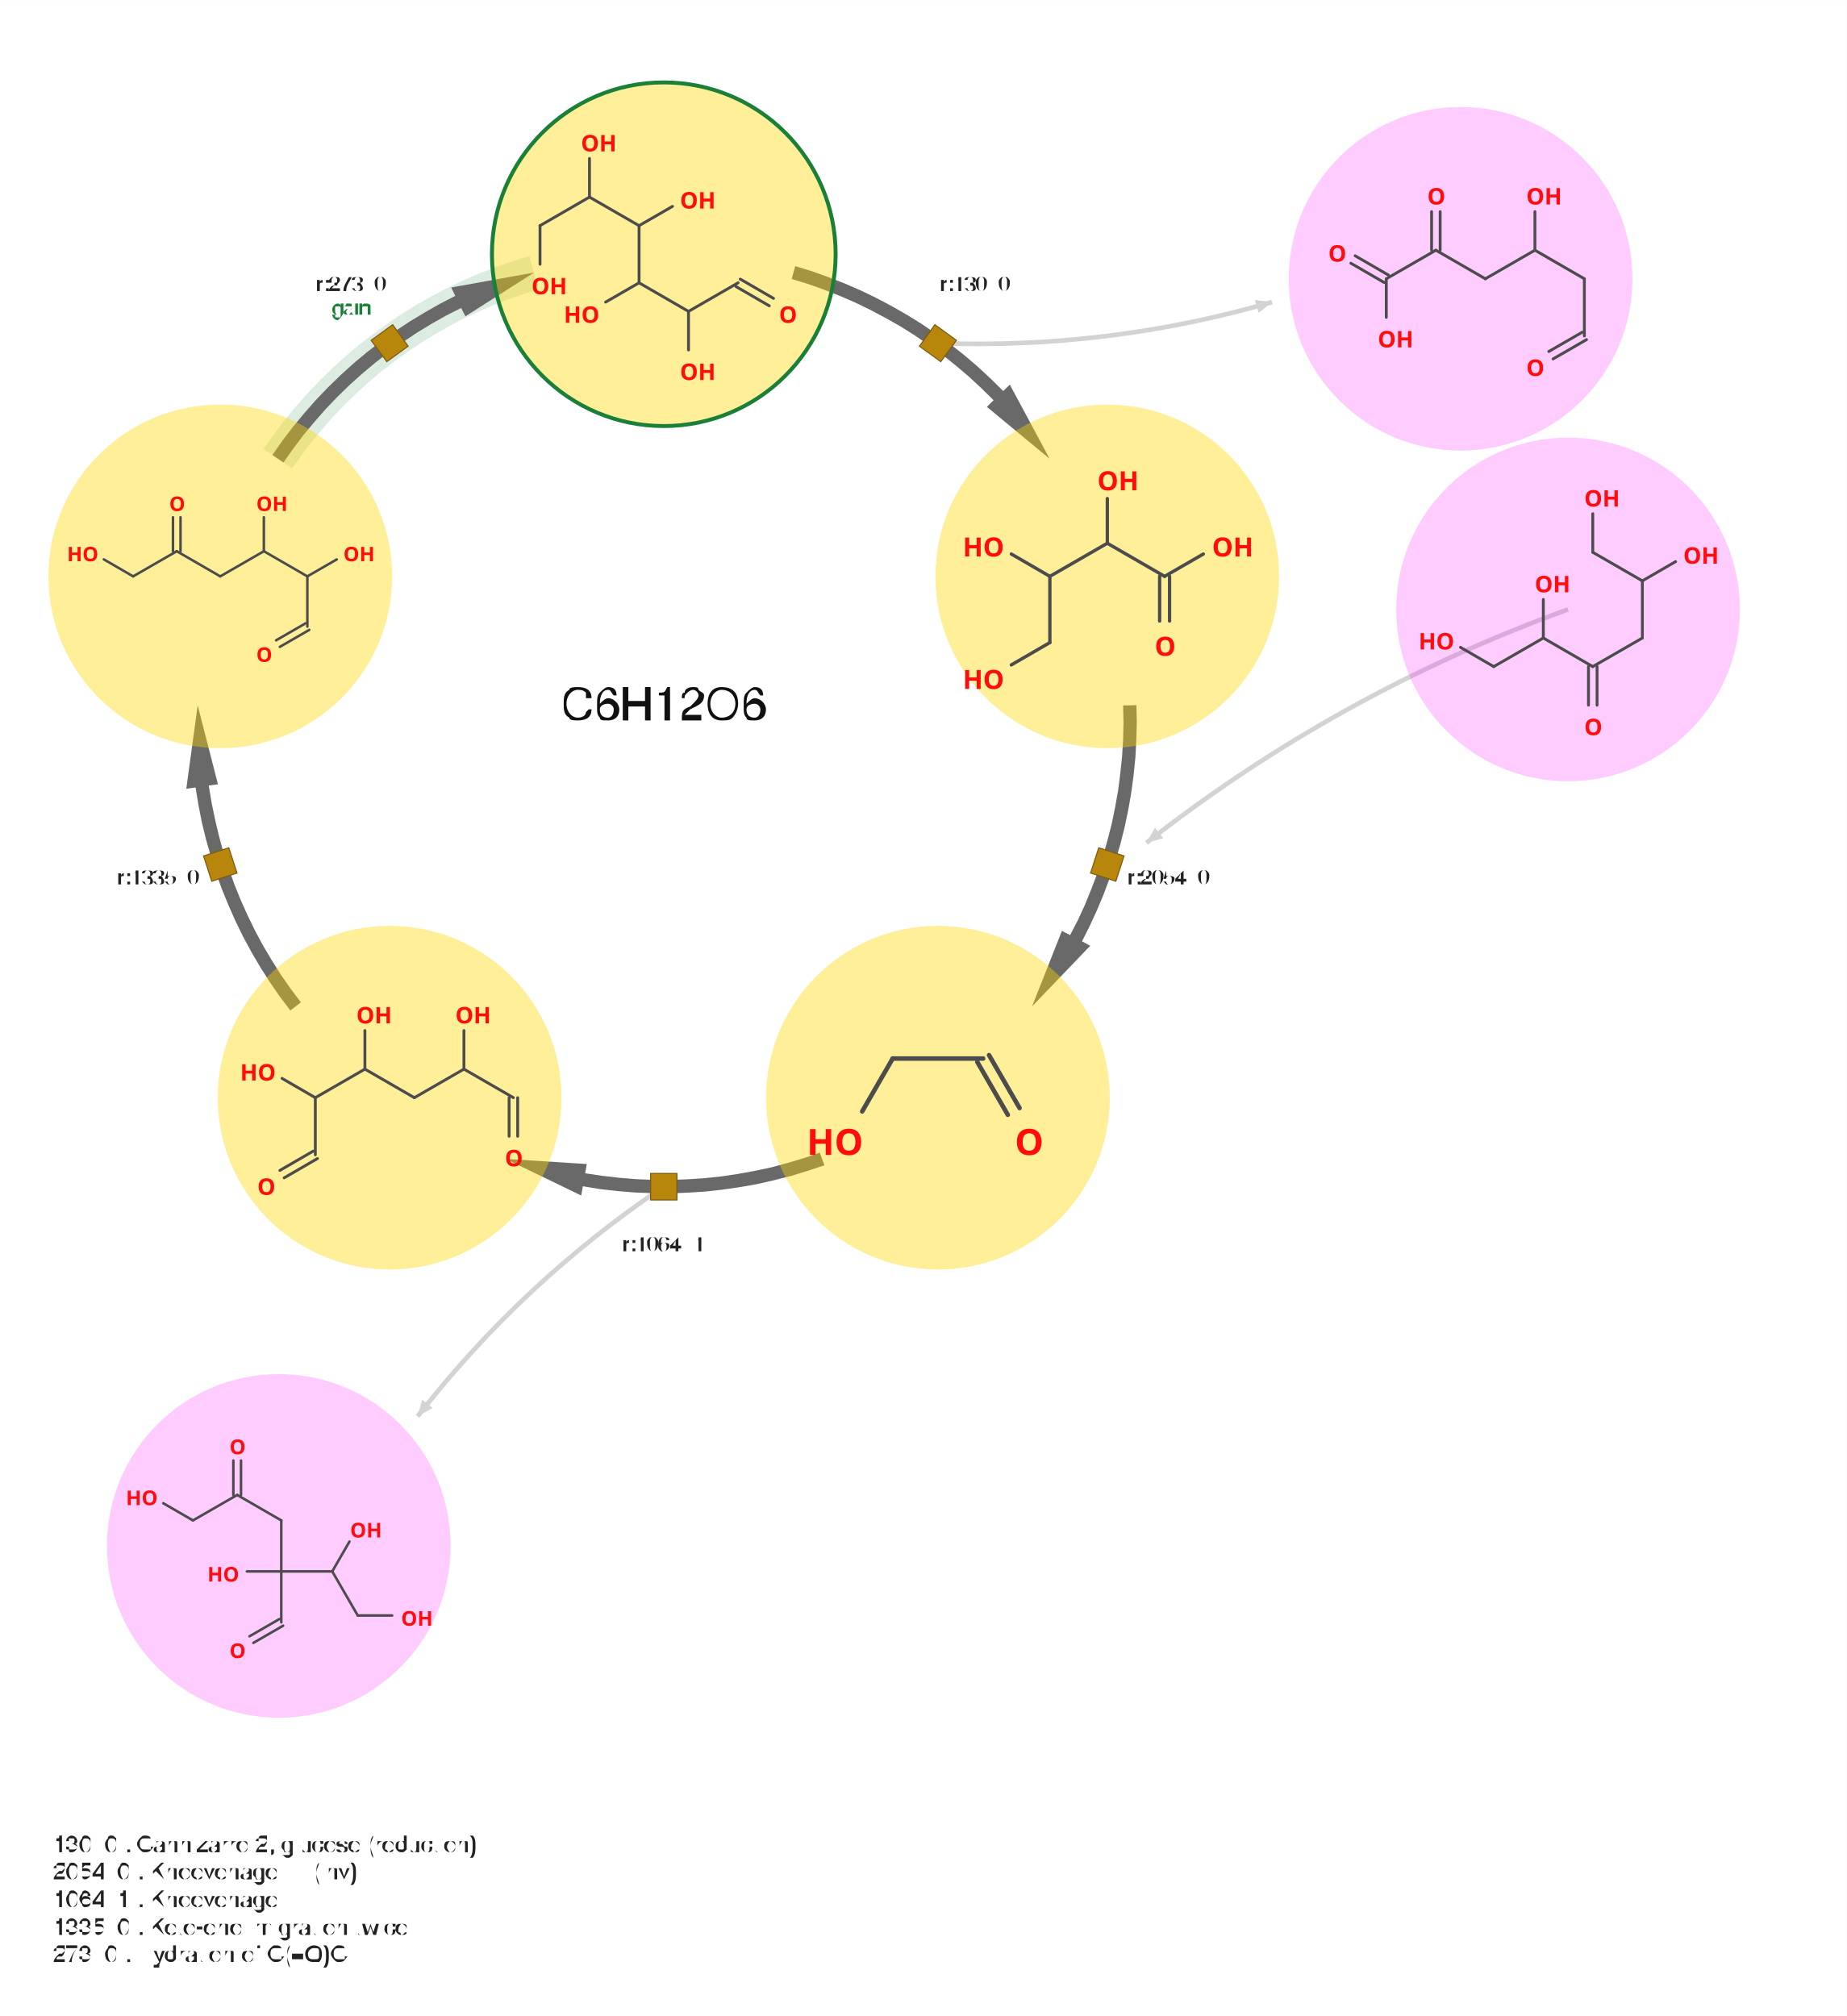
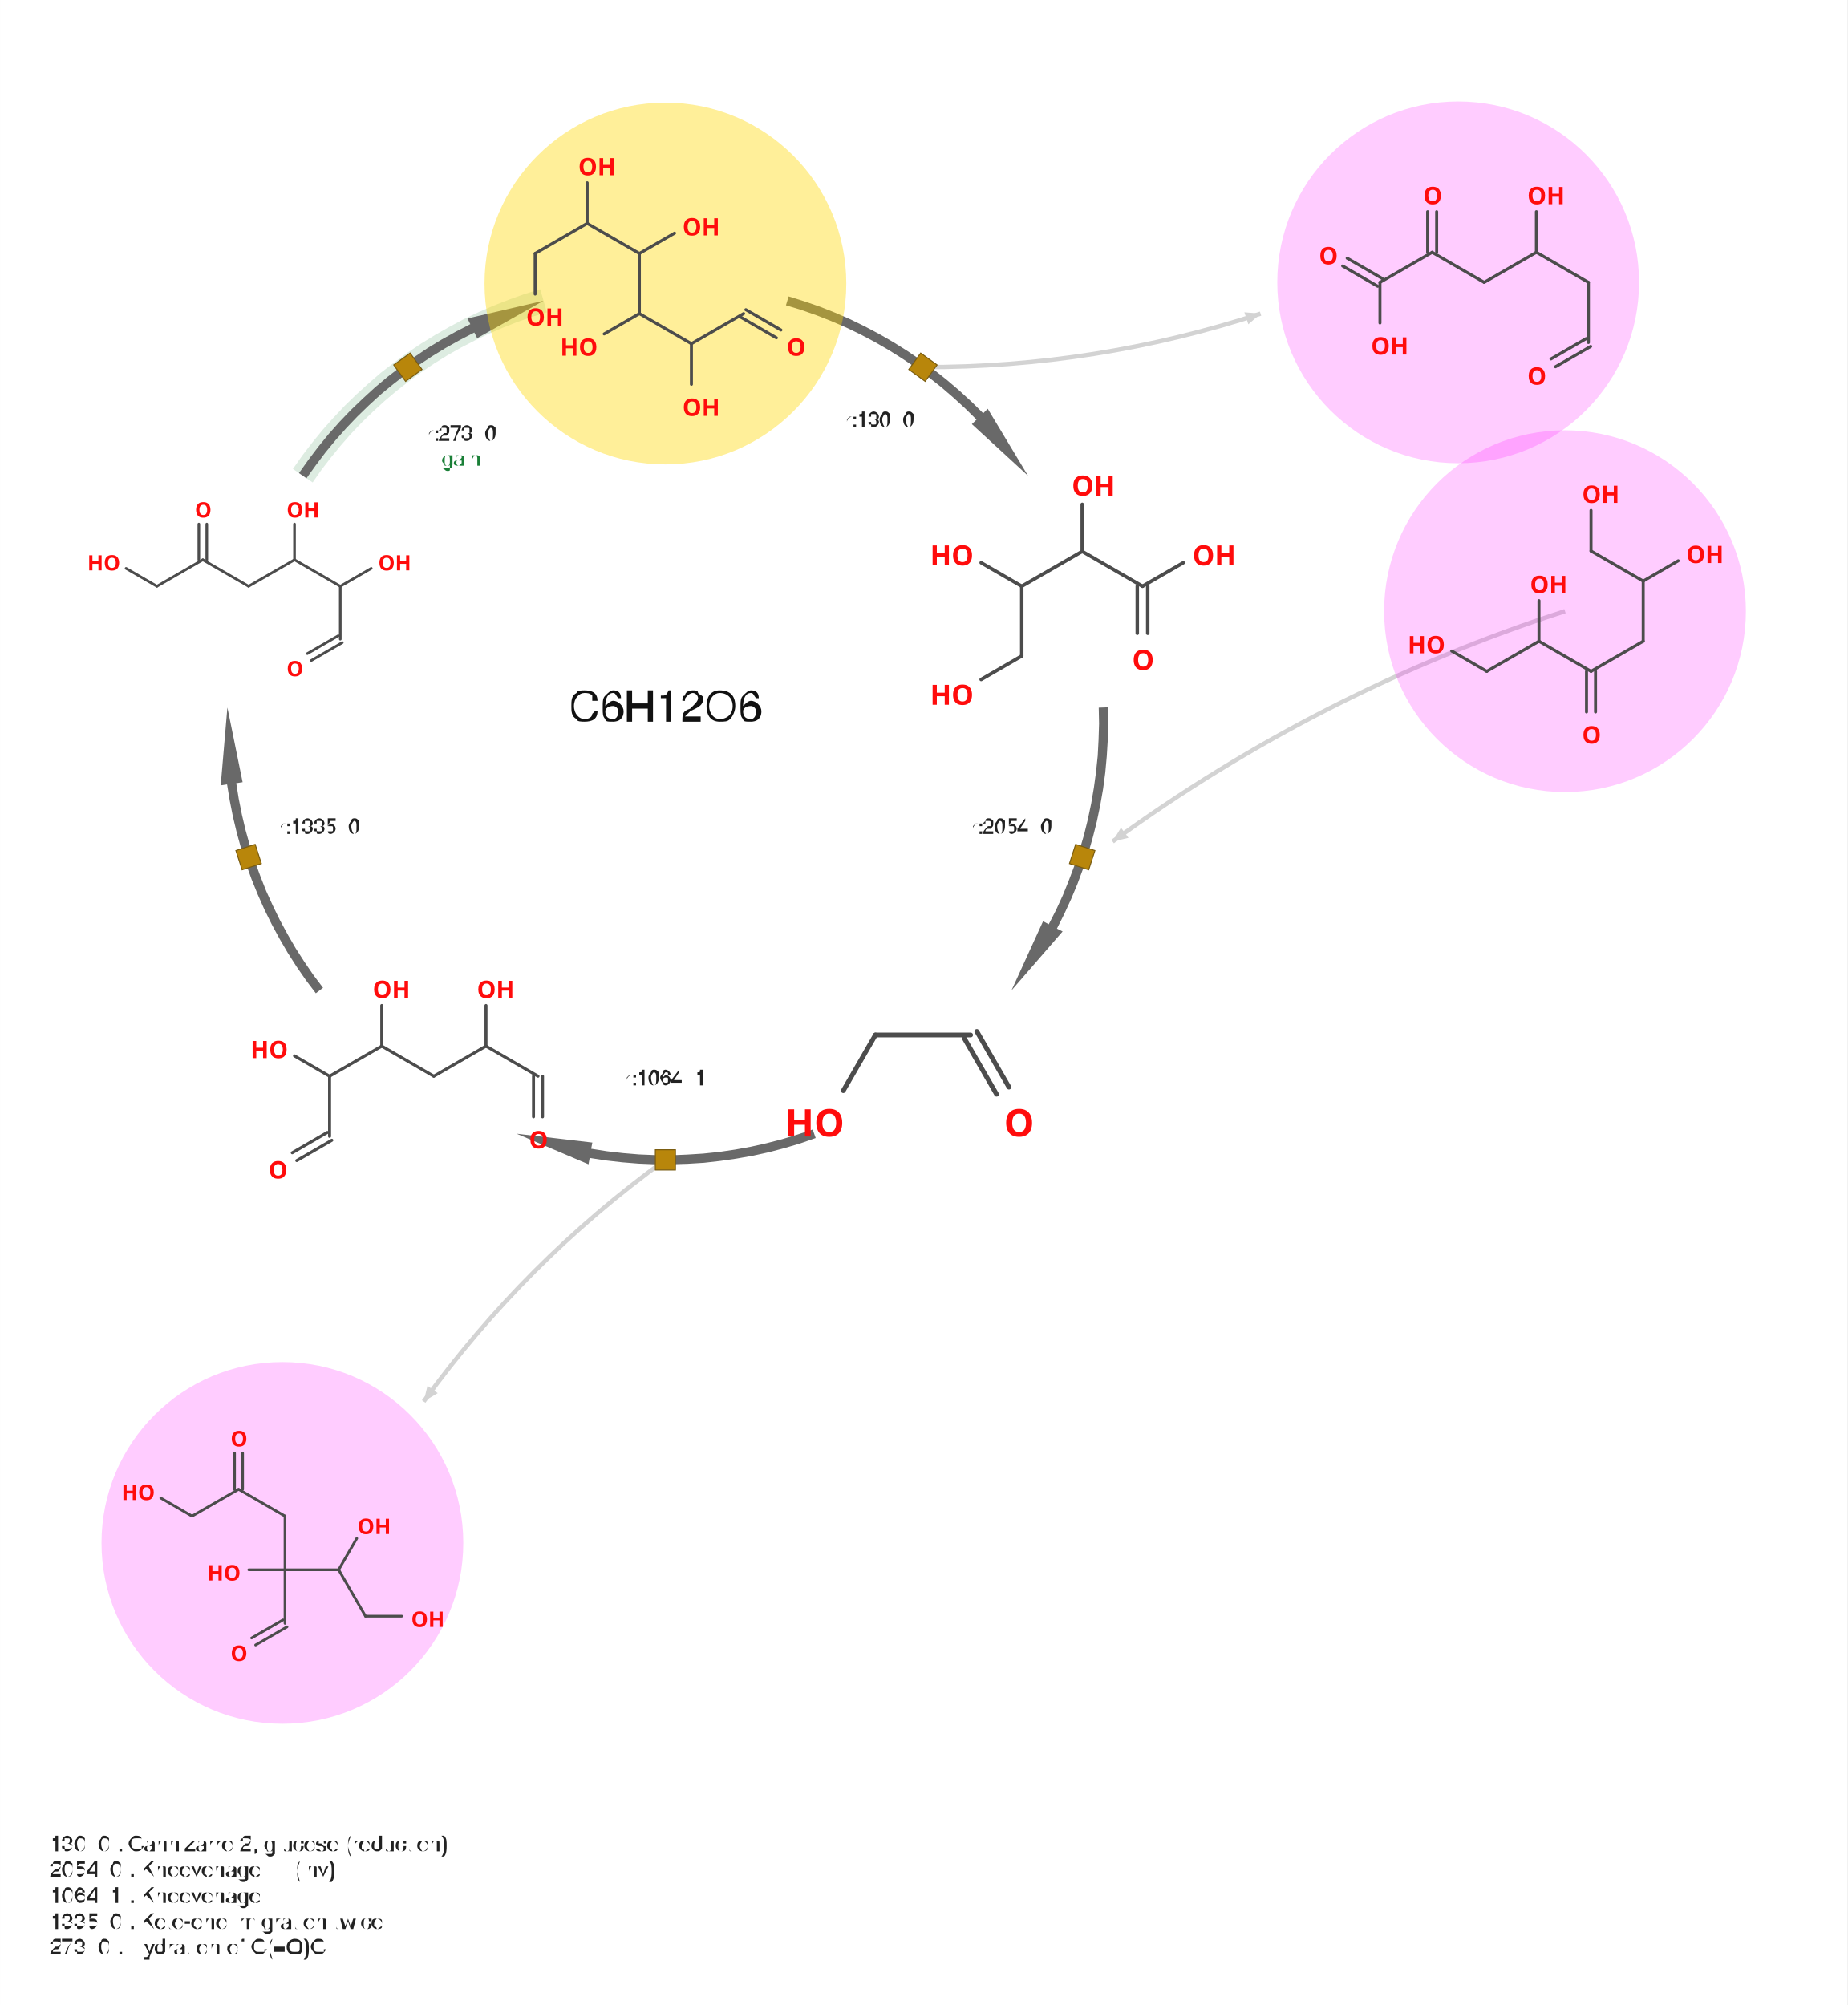
- <svg xmlns="http://www.w3.org/2000/svg" width="1100" height="1201" viewBox="0 0 1100.00 1200.86">
+ <svg xmlns="http://www.w3.org/2000/svg" width="1100" height="1194" viewBox="0 0 1100.00 1194.04">
  <rect width="100%" height="100%" fill="white" />
-   <g transform="scale(105.9618) translate(3.7312,4.0497)">
-     <path d="M0.739,-2.554 L0.834,-2.525 L0.926,-2.492 L1.018,-2.456 L1.108,-2.417 L1.197,-2.374 L1.284,-2.328 L1.369,-2.279 L1.453,-2.227 L1.534,-2.171 L1.614,-2.113 L1.691,-2.052 L1.766,-1.988 L1.838,-1.921 L1.908,-1.852 L1.945,-1.888 L2.169,-1.471 L1.816,-1.763 L1.854,-1.8 L1.786,-1.867 L1.716,-1.932 L1.643,-1.994 L1.568,-2.054 L1.491,-2.11 L1.412,-2.164 L1.331,-2.215 L1.248,-2.262 L1.163,-2.307 L1.077,-2.349 L0.989,-2.387 L0.9,-2.422 L0.81,-2.454 L0.719,-2.482 Z" fill="#696969" opacity="1.0" stroke="none" stroke-width="0" />
-     <path d="M2.657,-0.086 L2.659,0.013 L2.656,0.111 L2.651,0.209 L2.641,0.307 L2.628,0.405 L2.611,0.502 L2.591,0.598 L2.567,0.694 L2.539,0.788 L2.508,0.882 L2.474,0.974 L2.436,1.065 L2.395,1.154 L2.351,1.242 L2.397,1.267 L2.07,1.608 L2.238,1.183 L2.284,1.207 L2.328,1.122 L2.368,1.035 L2.404,0.946 L2.438,0.857 L2.468,0.766 L2.494,0.674 L2.518,0.581 L2.537,0.488 L2.554,0.393 L2.566,0.298 L2.576,0.203 L2.582,0.108 L2.584,0.012 L2.582,-0.084 Z" fill="#696969" opacity="1.0" stroke="none" stroke-width="0" />
-     <path d="M0.903,2.501 L0.81,2.532 L0.715,2.561 L0.62,2.585 L0.524,2.607 L0.427,2.624 L0.33,2.638 L0.232,2.649 L0.134,2.655 L0.035,2.659 L-0.063,2.658 L-0.162,2.654 L-0.26,2.646 L-0.358,2.635 L-0.455,2.619 L-0.464,2.671 L-0.89,2.465 L-0.433,2.494 L-0.442,2.546 L-0.347,2.56 L-0.253,2.571 L-0.157,2.579 L-0.062,2.583 L0.034,2.583 L0.13,2.58 L0.225,2.574 L0.32,2.564 L0.415,2.55 L0.509,2.533 L0.603,2.513 L0.695,2.488 L0.787,2.461 L0.877,2.43 Z" fill="#696969" opacity="1.0" stroke="none" stroke-width="0" />
-     <path d="M-2.099,1.631 L-2.158,1.553 L-2.214,1.472 L-2.267,1.389 L-2.317,1.304 L-2.364,1.217 L-2.407,1.129 L-2.447,1.039 L-2.484,0.948 L-2.518,0.855 L-2.547,0.761 L-2.574,0.666 L-2.597,0.571 L-2.616,0.474 L-2.632,0.377 L-2.684,0.384 L-2.62,-0.085 L-2.506,0.359 L-2.558,0.366 L-2.542,0.461 L-2.523,0.554 L-2.501,0.647 L-2.476,0.74 L-2.446,0.831 L-2.414,0.921 L-2.378,1.01 L-2.339,1.097 L-2.297,1.183 L-2.252,1.267 L-2.203,1.349 L-2.152,1.43 L-2.097,1.509 L-2.04,1.585 Z" fill="#696969" opacity="1.0" stroke="none" stroke-width="0" />
-     <path d="M-2.25,-1.526 L-2.193,-1.607 L-2.133,-1.686 L-2.07,-1.763 L-2.004,-1.837 L-1.936,-1.909 L-1.865,-1.978 L-1.792,-2.045 L-1.716,-2.109 L-1.638,-2.17 L-1.558,-2.228 L-1.475,-2.284 L-1.391,-2.336 L-1.305,-2.385 L-1.217,-2.431 L-1.128,-2.474 L-1.037,-2.513 L-0.944,-2.549 L-0.851,-2.582 L-0.756,-2.611 L-0.702,-2.424 L-0.79,-2.397 L-0.877,-2.366 L-0.962,-2.333 L-1.047,-2.296 L-1.13,-2.257 L-1.211,-2.214 L-1.291,-2.168 L-1.369,-2.12 L-1.446,-2.068 L-1.52,-2.014 L-1.593,-1.958 L-1.663,-1.898 L-1.731,-1.836 L-1.797,-1.772 L-1.861,-1.705 L-1.921,-1.636 L-1.98,-1.565 L-2.036,-1.492 L-2.089,-1.417 Z" fill="#1a7f37" opacity="0.15" />
-     <path d="M-2.2,-1.492 L-2.144,-1.573 L-2.084,-1.651 L-2.021,-1.727 L-1.956,-1.801 L-1.888,-1.872 L-1.817,-1.941 L-1.744,-2.007 L-1.669,-2.07 L-1.591,-2.13 L-1.511,-2.188 L-1.429,-2.242 L-1.345,-2.293 L-1.259,-2.342 L-1.172,-2.387 L-1.195,-2.434 L-0.729,-2.518 L-1.115,-2.272 L-1.139,-2.319 L-1.224,-2.276 L-1.307,-2.229 L-1.389,-2.179 L-1.468,-2.126 L-1.546,-2.07 L-1.622,-2.011 L-1.695,-1.95 L-1.766,-1.886 L-1.835,-1.819 L-1.901,-1.75 L-1.964,-1.678 L-2.025,-1.605 L-2.083,-1.528 L-2.138,-1.45 Z" fill="#696969" opacity="1.0" stroke="none" stroke-width="0" />
-     <path d="M1.541,-2.121 Q2.499,-2.086 3.419,-2.352" fill="none" stroke="#d3d3d3" stroke-width="0.026" />
-     <path d="M3.419,-2.352 L3.344,-2.291 L3.322,-2.364 Z" fill="#d3d3d3" />
-     <circle cx="4.479" cy="-2.483" r="0.966" fill="#ff00ff" fill-opacity="0.2" stroke="none" />
-     <svg x="3.462" y="-3.5" width="2.034" height="2.034" viewBox="0 0 100 100" preserveAspectRatio="xMidYMid meet">
+   <g transform="scale(99.5502) translate(3.98,4.3172)">
+     <path d="M0.737,-2.544 L0.83,-2.515 L0.923,-2.483 L1.014,-2.447 L1.104,-2.408 L1.192,-2.365 L1.279,-2.319 L1.364,-2.27 L1.447,-2.218 L1.528,-2.163 L1.607,-2.105 L1.684,-2.044 L1.759,-1.98 L1.831,-1.914 L1.901,-1.845 L1.928,-1.872 L2.169,-1.471 L1.833,-1.78 L1.861,-1.807 L1.793,-1.874 L1.722,-1.939 L1.649,-2.002 L1.574,-2.061 L1.497,-2.118 L1.417,-2.172 L1.336,-2.223 L1.253,-2.271 L1.168,-2.316 L1.081,-2.358 L0.993,-2.396 L0.904,-2.431 L0.813,-2.463 L0.721,-2.491 Z" fill="#696969" opacity="1.0" stroke="none" stroke-width="0" />
+     <path d="M2.647,-0.086 L2.649,0.013 L2.646,0.111 L2.64,0.208 L2.631,0.306 L2.618,0.403 L2.601,0.5 L2.581,0.596 L2.557,0.691 L2.53,0.785 L2.499,0.878 L2.465,0.97 L2.427,1.061 L2.386,1.15 L2.342,1.238 L2.376,1.255 L2.07,1.608 L2.259,1.194 L2.293,1.212 L2.337,1.126 L2.377,1.039 L2.413,0.95 L2.447,0.86 L2.477,0.769 L2.504,0.677 L2.527,0.584 L2.547,0.489 L2.563,0.395 L2.576,0.3 L2.586,0.204 L2.591,0.108 L2.594,0.012 L2.592,-0.084 Z" fill="#696969" opacity="1.0" stroke="none" stroke-width="0" />
+     <path d="M0.899,2.491 L0.807,2.523 L0.713,2.551 L0.618,2.576 L0.522,2.597 L0.425,2.614 L0.328,2.628 L0.231,2.639 L0.133,2.645 L0.035,2.648 L-0.063,2.648 L-0.161,2.644 L-0.259,2.636 L-0.356,2.625 L-0.453,2.61 L-0.46,2.648 L-0.89,2.465 L-0.437,2.518 L-0.444,2.555 L-0.349,2.57 L-0.254,2.581 L-0.158,2.589 L-0.062,2.593 L0.034,2.594 L0.13,2.59 L0.226,2.584 L0.322,2.574 L0.417,2.56 L0.511,2.543 L0.605,2.522 L0.698,2.498 L0.79,2.47 L0.881,2.44 Z" fill="#696969" opacity="1.0" stroke="none" stroke-width="0" />
+     <path d="M-2.091,1.625 L-2.15,1.547 L-2.206,1.466 L-2.259,1.383 L-2.308,1.299 L-2.355,1.212 L-2.398,1.125 L-2.438,1.035 L-2.475,0.944 L-2.508,0.852 L-2.538,0.758 L-2.564,0.664 L-2.587,0.568 L-2.606,0.472 L-2.622,0.375 L-2.66,0.381 L-2.62,-0.085 L-2.529,0.362 L-2.567,0.368 L-2.552,0.462 L-2.533,0.557 L-2.511,0.65 L-2.485,0.743 L-2.456,0.834 L-2.423,0.924 L-2.388,1.013 L-2.348,1.101 L-2.306,1.187 L-2.26,1.272 L-2.212,1.355 L-2.16,1.436 L-2.106,1.515 L-2.048,1.592 Z" fill="#696969" opacity="1.0" stroke="none" stroke-width="0" />
+     <path d="M-2.228,-1.512 L-2.172,-1.592 L-2.112,-1.67 L-2.05,-1.746 L-1.985,-1.819 L-1.917,-1.891 L-1.847,-1.959 L-1.774,-2.025 L-1.7,-2.089 L-1.622,-2.149 L-1.543,-2.207 L-1.461,-2.262 L-1.378,-2.313 L-1.292,-2.362 L-1.206,-2.408 L-1.117,-2.45 L-1.027,-2.489 L-0.935,-2.525 L-0.843,-2.558 L-0.749,-2.587 L-0.709,-2.449 L-0.798,-2.422 L-0.886,-2.391 L-0.972,-2.357 L-1.058,-2.32 L-1.141,-2.28 L-1.224,-2.237 L-1.305,-2.191 L-1.384,-2.142 L-1.461,-2.09 L-1.536,-2.035 L-1.609,-1.978 L-1.68,-1.918 L-1.749,-1.855 L-1.816,-1.79 L-1.88,-1.723 L-1.941,-1.653 L-2,-1.581 L-2.057,-1.507 L-2.11,-1.431 Z" fill="#1a7f37" opacity="0.15" />
+     <path d="M-2.192,-1.487 L-2.135,-1.567 L-2.076,-1.645 L-2.014,-1.721 L-1.949,-1.794 L-1.881,-1.865 L-1.81,-1.933 L-1.738,-1.999 L-1.663,-2.062 L-1.585,-2.122 L-1.505,-2.179 L-1.424,-2.234 L-1.34,-2.285 L-1.254,-2.333 L-1.167,-2.378 L-1.184,-2.412 L-0.729,-2.518 L-1.126,-2.294 L-1.143,-2.328 L-1.228,-2.284 L-1.312,-2.237 L-1.394,-2.187 L-1.474,-2.134 L-1.552,-2.078 L-1.628,-2.019 L-1.702,-1.958 L-1.773,-1.893 L-1.842,-1.826 L-1.908,-1.757 L-1.972,-1.685 L-2.033,-1.611 L-2.091,-1.534 L-2.147,-1.456 Z" fill="#696969" opacity="1.0" stroke="none" stroke-width="0" />
+     <path d="M1.541,-2.121 Q2.576,-2.119 3.56,-2.441" fill="none" stroke="#d3d3d3" stroke-width="0.026" />
+     <path d="M3.56,-2.441 L3.487,-2.377 L3.463,-2.449 Z" fill="#d3d3d3" />
+     <circle cx="4.742" cy="-2.628" r="1.082" fill="#ff00ff" fill-opacity="0.2" stroke="none" />
+     <svg x="3.603" y="-3.767" width="2.278" height="2.278" viewBox="0 0 100 100" preserveAspectRatio="xMidYMid meet">
      <g transform="translate(0,0)">
        <svg width="100" height="100" x="0" y="0" viewBox="0 0 253.205 200" font-family="sans-serif" stroke="rgb(76,76,76)" stroke-width="2" stroke-linecap="round">
          <line x1="188.3" y1="150.9" x2="211.7" y2="137.4" opacity="1.0" stroke="rgb(76,76,76)" stroke-width="2.0" />
          <line x1="191.3" y1="156.1" x2="214.7" y2="142.6" opacity="1.0" stroke="rgb(76,76,76)" stroke-width="2.0" />
          <line x1="213.2" y1="140.0" x2="213.2" y2="100.0" opacity="1.0" stroke="rgb(76,76,76)" stroke-width="2.0" />
          <line x1="213.2" y1="100.0" x2="178.6" y2="80.0" opacity="1.0" stroke="rgb(76,76,76)" stroke-width="2.0" />
          <line x1="178.6" y1="80.0" x2="178.6" y2="53.0" opacity="1.0" stroke="rgb(76,76,76)" stroke-width="2.0" />
          <line x1="178.6" y1="80.0" x2="143.9" y2="100.0" opacity="1.0" stroke="rgb(76,76,76)" stroke-width="2.0" />
          <line x1="143.9" y1="100.0" x2="109.3" y2="80.0" opacity="1.0" stroke="rgb(76,76,76)" stroke-width="2.0" />
          <line x1="106.3" y1="80.0" x2="106.3" y2="53.0" opacity="1.0" stroke="rgb(76,76,76)" stroke-width="2.0" />
          <line x1="112.3" y1="80.0" x2="112.3" y2="53.0" opacity="1.0" stroke="rgb(76,76,76)" stroke-width="2.0" />
          <line x1="109.3" y1="80.0" x2="74.6" y2="100.0" opacity="1.0" stroke="rgb(76,76,76)" stroke-width="2.0" />
          <line x1="73.1" y1="102.6" x2="49.8" y2="89.1" opacity="1.0" stroke="rgb(76,76,76)" stroke-width="2.0" />
          <line x1="76.1" y1="97.4" x2="52.8" y2="83.9" opacity="1.0" stroke="rgb(76,76,76)" stroke-width="2.0" />
          <line x1="74.6" y1="100.0" x2="74.6" y2="127.0" opacity="1.0" stroke="rgb(76,76,76)" stroke-width="2.0" />
          <text x="172.564" y="168" fill="rgb(255,12,12)" stroke-width="0" font-weight="bold" font-size="16">O</text>
          <text x="172.564" y="48" fill="rgb(255,12,12)" stroke-width="0" font-weight="bold" font-size="16">OH</text>
          <text x="103.282" y="48" fill="rgb(255,12,12)" stroke-width="0" font-weight="bold" font-size="16">O</text>
          <text x="34" y="88" fill="rgb(255,12,12)" stroke-width="0" font-weight="bold" font-size="16">O</text>
          <text x="68.641" y="148" fill="rgb(255,12,12)" stroke-width="0" font-weight="bold" font-size="16">OH</text>
        </svg>
      </g>
      <text font-size="18" fill="gray" font-family="sans-serif" x="10" y="20" />
    </svg>
-     <path d="M5.083,-0.624 Q3.793,-0.158 2.713,0.688" fill="none" stroke="#d3d3d3" stroke-width="0.026" />
-     <path d="M2.713,0.688 L2.761,0.603 L2.808,0.662 Z" fill="#d3d3d3" />
-     <circle cx="5.083" cy="-0.624" r="0.966" fill="#ff00ff" fill-opacity="0.2" stroke="none" />
-     <svg x="4.066" y="-1.641" width="2.034" height="2.034" viewBox="0 0 100 100" preserveAspectRatio="xMidYMid meet">
+     <path d="M5.381,-0.661 Q3.917,-0.188 2.675,0.717" fill="none" stroke="#d3d3d3" stroke-width="0.026" />
+     <path d="M2.675,0.717 L2.725,0.634 L2.77,0.695 Z" fill="#d3d3d3" />
+     <circle cx="5.381" cy="-0.661" r="1.082" fill="#ff00ff" fill-opacity="0.2" stroke="none" />
+     <svg x="4.242" y="-1.8" width="2.278" height="2.278" viewBox="0 0 100 100" preserveAspectRatio="xMidYMid meet">
      <g transform="translate(0,0)">
        <svg width="100" height="100" x="0" y="0" viewBox="0 0 253.205 240" font-family="sans-serif" stroke="rgb(76,76,76)" stroke-width="2" stroke-linecap="round">
          <line x1="140.9" y1="187.0" x2="140.9" y2="160.0" opacity="1.0" stroke="rgb(76,76,76)" stroke-width="2.0" />
          <line x1="146.9" y1="187.0" x2="146.9" y2="160.0" opacity="1.0" stroke="rgb(76,76,76)" stroke-width="2.0" />
          <line x1="143.9" y1="160.0" x2="178.6" y2="140.0" opacity="1.0" stroke="rgb(76,76,76)" stroke-width="2.0" />
          <line x1="178.6" y1="140.0" x2="178.6" y2="100.0" opacity="1.0" stroke="rgb(76,76,76)" stroke-width="2.0" />
          <line x1="178.6" y1="100.0" x2="201.9" y2="86.5" opacity="1.0" stroke="rgb(76,76,76)" stroke-width="2.0" />
          <line x1="178.6" y1="100.0" x2="143.9" y2="80.0" opacity="1.0" stroke="rgb(76,76,76)" stroke-width="2.0" />
          <line x1="143.9" y1="80.0" x2="143.9" y2="53.0" opacity="1.0" stroke="rgb(76,76,76)" stroke-width="2.0" />
          <line x1="143.9" y1="160.0" x2="109.3" y2="140.0" opacity="1.0" stroke="rgb(76,76,76)" stroke-width="2.0" />
          <line x1="109.3" y1="140.0" x2="109.3" y2="113.0" opacity="1.0" stroke="rgb(76,76,76)" stroke-width="2.0" />
          <line x1="109.3" y1="140.0" x2="74.6" y2="160.0" opacity="1.0" stroke="rgb(76,76,76)" stroke-width="2.0" />
          <line x1="74.6" y1="160.0" x2="51.3" y2="146.5" opacity="1.0" stroke="rgb(76,76,76)" stroke-width="2.0" />
          <text x="137.923" y="208" fill="rgb(255,12,12)" stroke-width="0" font-weight="bold" font-size="16">O</text>
          <text x="207.205" y="88" fill="rgb(255,12,12)" stroke-width="0" font-weight="bold" font-size="16">OH</text>
          <text x="137.923" y="48" fill="rgb(255,12,12)" stroke-width="0" font-weight="bold" font-size="16">OH</text>
          <text x="103.282" y="108" fill="rgb(255,12,12)" stroke-width="0" font-weight="bold" font-size="16">OH</text>
          <text x="22" y="148" fill="rgb(255,12,12)" stroke-width="0" font-weight="bold" font-size="16">HO</text>
        </svg>
      </g>
      <text font-size="18" fill="gray" font-family="sans-serif" x="10" y="20" />
    </svg>
-     <path d="M0,2.621 Q-0.795,3.156 -1.384,3.913" fill="none" stroke="#d3d3d3" stroke-width="0.026" />
-     <path d="M-1.384,3.913 L-1.358,3.819 L-1.299,3.865 Z" fill="#d3d3d3" />
-     <circle cx="-2.164" cy="4.641" r="0.966" fill="#ff00ff" fill-opacity="0.2" stroke="none" />
-     <svg x="-3.181" y="3.624" width="2.034" height="2.034" viewBox="0 0 100 100" preserveAspectRatio="xMidYMid meet">
+     <path d="M0,2.621 Q-0.839,3.229 -1.446,4.067" fill="none" stroke="#d3d3d3" stroke-width="0.026" />
+     <path d="M-1.446,4.067 L-1.423,3.973 L-1.362,4.017 Z" fill="#d3d3d3" />
+     <circle cx="-2.291" cy="4.913" r="1.082" fill="#ff00ff" fill-opacity="0.2" stroke="none" />
+     <svg x="-3.43" y="3.774" width="2.278" height="2.278" viewBox="0 0 100 100" preserveAspectRatio="xMidYMid meet">
      <g transform="translate(0,0)">
        <svg width="100" height="100" x="0" y="0" viewBox="0 0 283.923 240" font-family="sans-serif" stroke="rgb(76,76,76)" stroke-width="2" stroke-linecap="round">
          <line x1="119.0" y1="190.9" x2="142.4" y2="177.4" opacity="1.0" stroke="rgb(76,76,76)" stroke-width="2.0" />
          <line x1="122.0" y1="196.1" x2="145.4" y2="182.6" opacity="1.0" stroke="rgb(76,76,76)" stroke-width="2.0" />
          <line x1="143.9" y1="180.0" x2="143.9" y2="140.0" opacity="1.0" stroke="rgb(76,76,76)" stroke-width="2.0" />
          <line x1="143.9" y1="140.0" x2="116.9" y2="140.0" opacity="1.0" stroke="rgb(76,76,76)" stroke-width="2.0" />
          <line x1="143.9" y1="140.0" x2="143.9" y2="100.0" opacity="1.0" stroke="rgb(76,76,76)" stroke-width="2.0" />
          <line x1="143.9" y1="100.0" x2="109.3" y2="80.0" opacity="1.0" stroke="rgb(76,76,76)" stroke-width="2.0" />
          <line x1="106.3" y1="80.0" x2="106.3" y2="53.0" opacity="1.0" stroke="rgb(76,76,76)" stroke-width="2.0" />
          <line x1="112.3" y1="80.0" x2="112.3" y2="53.0" opacity="1.0" stroke="rgb(76,76,76)" stroke-width="2.0" />
          <line x1="109.3" y1="80.0" x2="74.6" y2="100.0" opacity="1.0" stroke="rgb(76,76,76)" stroke-width="2.0" />
          <line x1="74.6" y1="100.0" x2="51.3" y2="86.5" opacity="1.0" stroke="rgb(76,76,76)" stroke-width="2.0" />
          <line x1="143.9" y1="140.0" x2="183.9" y2="140.0" opacity="1.0" stroke="rgb(76,76,76)" stroke-width="2.0" />
          <line x1="183.9" y1="140.0" x2="197.4" y2="116.6" opacity="1.0" stroke="rgb(76,76,76)" stroke-width="2.0" />
          <line x1="183.9" y1="140.0" x2="203.9" y2="174.6" opacity="1.0" stroke="rgb(76,76,76)" stroke-width="2.0" />
          <line x1="203.9" y1="174.6" x2="230.9" y2="174.6" opacity="1.0" stroke="rgb(76,76,76)" stroke-width="2.0" />
          <text x="103.282" y="208" fill="rgb(255,12,12)" stroke-width="0" font-weight="bold" font-size="16">O</text>
          <text x="85.923" y="148" fill="rgb(255,12,12)" stroke-width="0" font-weight="bold" font-size="16">HO</text>
          <text x="103.282" y="48" fill="rgb(255,12,12)" stroke-width="0" font-weight="bold" font-size="16">O</text>
          <text x="22" y="88" fill="rgb(255,12,12)" stroke-width="0" font-weight="bold" font-size="16">HO</text>
          <text x="197.923" y="113.359" fill="rgb(255,12,12)" stroke-width="0" font-weight="bold" font-size="16">OH</text>
          <text x="237.923" y="182.641" fill="rgb(255,12,12)" stroke-width="0" font-weight="bold" font-size="16">OH</text>
        </svg>
      </g>
      <text font-size="18" fill="gray" font-family="sans-serif" x="10" y="20" />
    </svg>
-     <circle cx="0" cy="-2.621" r="0.966" fill="#ffd700" fill-opacity="0.4" stroke="#1a7f37" stroke-width="0.022" />
-     <svg x="-1.017" y="-3.638" width="2.034" height="2.034" viewBox="0 0 100 100" preserveAspectRatio="xMidYMid meet">
+     <circle cx="0" cy="-2.621" r="1.082" fill="#ffd700" fill-opacity="0.4" stroke="none" />
+     <svg x="-1.139" y="-3.76" width="2.278" height="2.278" viewBox="0 0 100 100" preserveAspectRatio="xMidYMid meet">
      <g transform="translate(0,0)">
        <svg width="100" height="100" x="0" y="0" viewBox="0 0 253.205 240" font-family="sans-serif" stroke="rgb(76,76,76)" stroke-width="2" stroke-linecap="round">
          <line x1="200.4" y1="156.1" x2="177.1" y2="142.6" opacity="1.0" stroke="rgb(76,76,76)" stroke-width="2.0" />
          <line x1="203.4" y1="150.9" x2="180.1" y2="137.4" opacity="1.0" stroke="rgb(76,76,76)" stroke-width="2.0" />
          <line x1="178.6" y1="140.0" x2="143.9" y2="160.0" opacity="1.0" stroke="rgb(76,76,76)" stroke-width="2.0" />
          <line x1="143.9" y1="160.0" x2="143.9" y2="187.0" opacity="1.0" stroke="rgb(76,76,76)" stroke-width="2.0" />
          <line x1="143.9" y1="160.0" x2="109.3" y2="140.0" opacity="1.0" stroke="rgb(76,76,76)" stroke-width="2.0" />
          <line x1="109.3" y1="140.0" x2="85.9" y2="153.5" opacity="1.0" stroke="rgb(76,76,76)" stroke-width="2.0" />
          <line x1="109.3" y1="140.0" x2="109.3" y2="100.0" opacity="1.0" stroke="rgb(76,76,76)" stroke-width="2.0" />
          <line x1="109.3" y1="100.0" x2="132.7" y2="86.5" opacity="1.0" stroke="rgb(76,76,76)" stroke-width="2.0" />
          <line x1="109.3" y1="100.0" x2="74.6" y2="80.0" opacity="1.0" stroke="rgb(76,76,76)" stroke-width="2.0" />
          <line x1="74.6" y1="80.0" x2="74.6" y2="53.0" opacity="1.0" stroke="rgb(76,76,76)" stroke-width="2.0" />
          <line x1="74.6" y1="80.0" x2="40.0" y2="100.0" opacity="1.0" stroke="rgb(76,76,76)" stroke-width="2.0" />
          <line x1="40.0" y1="100.0" x2="40.0" y2="127.0" opacity="1.0" stroke="rgb(76,76,76)" stroke-width="2.0" />
          <text x="207.205" y="168" fill="rgb(255,12,12)" stroke-width="0" font-weight="bold" font-size="16">O</text>
          <text x="137.923" y="208" fill="rgb(255,12,12)" stroke-width="0" font-weight="bold" font-size="16">OH</text>
          <text x="56.641" y="168" fill="rgb(255,12,12)" stroke-width="0" font-weight="bold" font-size="16">HO</text>
          <text x="137.923" y="88" fill="rgb(255,12,12)" stroke-width="0" font-weight="bold" font-size="16">OH</text>
          <text x="68.641" y="48" fill="rgb(255,12,12)" stroke-width="0" font-weight="bold" font-size="16">OH</text>
          <text x="34" y="148" fill="rgb(255,12,12)" stroke-width="0" font-weight="bold" font-size="16">OH</text>
        </svg>
      </g>
      <text font-size="18" fill="gray" font-family="sans-serif" x="10" y="20" />
    </svg>
-     <path d="M1.645,-2.137 L1.524,-2.225 L1.437,-2.104 L1.557,-2.017 Z" fill="#b8860b" stroke="#7a5c10" stroke-width="0.006" />
-     <text x="1.755" y="-2.416" font-family="Helvetica, Arial, sans-serif" font-size="0.115" text-anchor="middle" fill="#222" font-weight="normal">r:130_0</text>
-     <circle cx="2.493" cy="-0.81" r="0.966" fill="#ffd700" fill-opacity="0.4" stroke="none" />
-     <svg x="1.476" y="-1.827" width="2.034" height="2.034" viewBox="0 0 100 100" preserveAspectRatio="xMidYMid meet">
+     <path d="M1.625,-2.134 L1.527,-2.205 L1.456,-2.107 L1.554,-2.036 Z" fill="#b8860b" stroke="#7a5c10" stroke-width="0.006" />
+     <text x="1.279" y="-1.761" font-family="Helvetica, Arial, sans-serif" font-size="0.125" text-anchor="middle" fill="#222" font-weight="normal">r:130_0</text>
+     <svg x="1.354" y="-1.949" width="2.278" height="2.278" viewBox="0 0 100 100" preserveAspectRatio="xMidYMid meet">
      <g transform="translate(0,0)">
        <svg width="100" height="100" x="0" y="0" viewBox="0 0 218.564 200" font-family="sans-serif" stroke="rgb(76,76,76)" stroke-width="2" stroke-linecap="round">
          <line x1="140.9" y1="127.0" x2="140.9" y2="100.0" opacity="1.0" stroke="rgb(76,76,76)" stroke-width="2.0" />
          <line x1="146.9" y1="127.0" x2="146.9" y2="100.0" opacity="1.0" stroke="rgb(76,76,76)" stroke-width="2.0" />
          <line x1="143.9" y1="100.0" x2="167.3" y2="86.5" opacity="1.0" stroke="rgb(76,76,76)" stroke-width="2.0" />
          <line x1="143.9" y1="100.0" x2="109.3" y2="80.0" opacity="1.0" stroke="rgb(76,76,76)" stroke-width="2.0" />
          <line x1="109.3" y1="80.0" x2="109.3" y2="53.0" opacity="1.0" stroke="rgb(76,76,76)" stroke-width="2.0" />
          <line x1="109.3" y1="80.0" x2="74.6" y2="100.0" opacity="1.0" stroke="rgb(76,76,76)" stroke-width="2.0" />
          <line x1="74.6" y1="100.0" x2="51.3" y2="86.5" opacity="1.0" stroke="rgb(76,76,76)" stroke-width="2.0" />
          <line x1="74.6" y1="100.0" x2="74.6" y2="140.0" opacity="1.0" stroke="rgb(76,76,76)" stroke-width="2.0" />
          <line x1="74.6" y1="140.0" x2="51.3" y2="153.5" opacity="1.0" stroke="rgb(76,76,76)" stroke-width="2.0" />
          <text x="137.923" y="148" fill="rgb(255,12,12)" stroke-width="0" font-weight="bold" font-size="16">O</text>
          <text x="172.564" y="88" fill="rgb(255,12,12)" stroke-width="0" font-weight="bold" font-size="16">OH</text>
          <text x="103.282" y="48" fill="rgb(255,12,12)" stroke-width="0" font-weight="bold" font-size="16">OH</text>
          <text x="22" y="88" fill="rgb(255,12,12)" stroke-width="0" font-weight="bold" font-size="16">HO</text>
          <text x="22" y="168" fill="rgb(255,12,12)" stroke-width="0" font-weight="bold" font-size="16">HO</text>
        </svg>
      </g>
      <text font-size="18" fill="gray" font-family="sans-serif" x="10" y="20" />
    </svg>
-     <path d="M2.541,0.904 L2.587,0.762 L2.445,0.716 L2.399,0.858 Z" fill="#b8860b" stroke="#7a5c10" stroke-width="0.006" />
-     <text x="2.84" y="0.923" font-family="Helvetica, Arial, sans-serif" font-size="0.115" text-anchor="middle" fill="#222" font-weight="normal">r:2054_0</text>
-     <circle cx="1.541" cy="2.121" r="0.966" fill="#ffd700" fill-opacity="0.4" stroke="none" />
-     <svg x="0.524" y="1.104" width="2.034" height="2.034" viewBox="0 0 100 100" preserveAspectRatio="xMidYMid meet">
+     <path d="M2.532,0.886 L2.569,0.771 L2.454,0.734 L2.417,0.849 Z" fill="#b8860b" stroke="#7a5c10" stroke-width="0.006" />
+     <text x="2.07" y="0.672" font-family="Helvetica, Arial, sans-serif" font-size="0.125" text-anchor="middle" fill="#222" font-weight="normal">r:2054_0</text>
+     <svg x="0.402" y="0.982" width="2.278" height="2.278" viewBox="0 0 100 100" preserveAspectRatio="xMidYMid meet">
      <g transform="translate(0,0)">
        <svg width="100" height="100" x="0" y="0" viewBox="0 0 160 114.641" font-family="sans-serif" stroke="rgb(76,76,76)" stroke-width="2" stroke-linecap="round">
          <line x1="110.9" y1="64.9" x2="97.4" y2="41.5" opacity="1.0" stroke="rgb(76,76,76)" stroke-width="2.0" />
          <line x1="116.1" y1="61.9" x2="102.6" y2="38.5" opacity="1.0" stroke="rgb(76,76,76)" stroke-width="2.0" />
          <line x1="100.0" y1="40.0" x2="60.0" y2="40.0" opacity="1.0" stroke="rgb(76,76,76)" stroke-width="2.0" />
          <line x1="60.0" y1="40.0" x2="46.5" y2="63.4" opacity="1.0" stroke="rgb(76,76,76)" stroke-width="2.0" />
          <text x="114" y="82.641" fill="rgb(255,12,12)" stroke-width="0" font-weight="bold" font-size="16">O</text>
          <text x="22" y="82.641" fill="rgb(255,12,12)" stroke-width="0" font-weight="bold" font-size="16">HO</text>
        </svg>
      </g>
      <text font-size="18" fill="gray" font-family="sans-serif" x="10" y="20" />
    </svg>
-     <path d="M-0.074,2.696 L0.074,2.696 L0.074,2.547 L-0.074,2.547 Z" fill="#b8860b" stroke="#7a5c10" stroke-width="0.006" />
-     <text x="0" y="2.986" font-family="Helvetica, Arial, sans-serif" font-size="0.115" text-anchor="middle" fill="#222" font-weight="normal">r:1064_1</text>
-     <circle cx="-1.541" cy="2.121" r="0.966" fill="#ffd700" fill-opacity="0.4" stroke="none" />
-     <svg x="-2.558" y="1.104" width="2.034" height="2.034" viewBox="0 0 100 100" preserveAspectRatio="xMidYMid meet">
+     <path d="M-0.06,2.682 L0.06,2.682 L0.06,2.561 L-0.06,2.561 Z" fill="#b8860b" stroke="#7a5c10" stroke-width="0.006" />
+     <text x="0" y="2.176" font-family="Helvetica, Arial, sans-serif" font-size="0.125" text-anchor="middle" fill="#222" font-weight="normal">r:1064_1</text>
+     <svg x="-2.68" y="0.982" width="2.278" height="2.278" viewBox="0 0 100 100" preserveAspectRatio="xMidYMid meet">
      <g transform="translate(0,0)">
        <svg width="100" height="100" x="0" y="0" viewBox="0 0 253.205 200" font-family="sans-serif" stroke="rgb(76,76,76)" stroke-width="2" stroke-linecap="round">
          <line x1="210.2" y1="127.0" x2="210.2" y2="100.0" opacity="1.0" stroke="rgb(76,76,76)" stroke-width="2.0" />
          <line x1="216.2" y1="127.0" x2="216.2" y2="100.0" opacity="1.0" stroke="rgb(76,76,76)" stroke-width="2.0" />
          <line x1="213.2" y1="100.0" x2="178.6" y2="80.0" opacity="1.0" stroke="rgb(76,76,76)" stroke-width="2.0" />
          <line x1="178.6" y1="80.0" x2="178.6" y2="53.0" opacity="1.0" stroke="rgb(76,76,76)" stroke-width="2.0" />
          <line x1="178.6" y1="80.0" x2="143.9" y2="100.0" opacity="1.0" stroke="rgb(76,76,76)" stroke-width="2.0" />
          <line x1="143.9" y1="100.0" x2="109.3" y2="80.0" opacity="1.0" stroke="rgb(76,76,76)" stroke-width="2.0" />
          <line x1="109.3" y1="80.0" x2="109.3" y2="53.0" opacity="1.0" stroke="rgb(76,76,76)" stroke-width="2.0" />
          <line x1="109.3" y1="80.0" x2="74.6" y2="100.0" opacity="1.0" stroke="rgb(76,76,76)" stroke-width="2.0" />
          <line x1="74.6" y1="100.0" x2="51.3" y2="86.5" opacity="1.0" stroke="rgb(76,76,76)" stroke-width="2.0" />
          <line x1="74.6" y1="100.0" x2="74.6" y2="140.0" opacity="1.0" stroke="rgb(76,76,76)" stroke-width="2.0" />
          <line x1="76.1" y1="142.6" x2="52.8" y2="156.1" opacity="1.0" stroke="rgb(76,76,76)" stroke-width="2.0" />
          <line x1="73.1" y1="137.4" x2="49.8" y2="150.9" opacity="1.0" stroke="rgb(76,76,76)" stroke-width="2.0" />
          <text x="207.205" y="148" fill="rgb(255,12,12)" stroke-width="0" font-weight="bold" font-size="16">O</text>
          <text x="172.564" y="48" fill="rgb(255,12,12)" stroke-width="0" font-weight="bold" font-size="16">OH</text>
          <text x="103.282" y="48" fill="rgb(255,12,12)" stroke-width="0" font-weight="bold" font-size="16">OH</text>
          <text x="22" y="88" fill="rgb(255,12,12)" stroke-width="0" font-weight="bold" font-size="16">HO</text>
          <text x="34" y="168" fill="rgb(255,12,12)" stroke-width="0" font-weight="bold" font-size="16">O</text>
        </svg>
      </g>
      <text font-size="18" fill="gray" font-family="sans-serif" x="10" y="20" />
    </svg>
-     <path d="M-2.587,0.762 L-2.541,0.904 L-2.399,0.858 L-2.445,0.716 Z" fill="#b8860b" stroke="#7a5c10" stroke-width="0.006" />
-     <text x="-2.84" y="0.923" font-family="Helvetica, Arial, sans-serif" font-size="0.115" text-anchor="middle" fill="#222" font-weight="normal">r:1335_0</text>
-     <circle cx="-2.493" cy="-0.81" r="0.966" fill="#ffd700" fill-opacity="0.4" stroke="none" />
-     <svg x="-3.51" y="-1.827" width="2.034" height="2.034" viewBox="0 0 100 100" preserveAspectRatio="xMidYMid meet">
+     <path d="M-2.569,0.771 L-2.532,0.886 L-2.417,0.849 L-2.454,0.734 Z" fill="#b8860b" stroke="#7a5c10" stroke-width="0.006" />
+     <text x="-2.07" y="0.672" font-family="Helvetica, Arial, sans-serif" font-size="0.125" text-anchor="middle" fill="#222" font-weight="normal">r:1335_0</text>
+     <svg x="-3.632" y="-1.949" width="2.278" height="2.278" viewBox="0 0 100 100" preserveAspectRatio="xMidYMid meet">
      <g transform="translate(0,0)">
        <svg width="100" height="100" x="0" y="0" viewBox="0 0 287.846 200" font-family="sans-serif" stroke="rgb(76,76,76)" stroke-width="2" stroke-linecap="round">
          <line x1="188.3" y1="150.9" x2="211.7" y2="137.4" opacity="1.0" stroke="rgb(76,76,76)" stroke-width="2.0" />
          <line x1="191.3" y1="156.1" x2="214.7" y2="142.6" opacity="1.0" stroke="rgb(76,76,76)" stroke-width="2.0" />
          <line x1="213.2" y1="140.0" x2="213.2" y2="100.0" opacity="1.0" stroke="rgb(76,76,76)" stroke-width="2.0" />
          <line x1="213.2" y1="100.0" x2="236.6" y2="86.5" opacity="1.0" stroke="rgb(76,76,76)" stroke-width="2.0" />
          <line x1="213.2" y1="100.0" x2="178.6" y2="80.0" opacity="1.0" stroke="rgb(76,76,76)" stroke-width="2.0" />
          <line x1="178.6" y1="80.0" x2="178.6" y2="53.0" opacity="1.0" stroke="rgb(76,76,76)" stroke-width="2.0" />
          <line x1="178.6" y1="80.0" x2="143.9" y2="100.0" opacity="1.0" stroke="rgb(76,76,76)" stroke-width="2.0" />
          <line x1="143.9" y1="100.0" x2="109.3" y2="80.0" opacity="1.0" stroke="rgb(76,76,76)" stroke-width="2.0" />
          <line x1="106.3" y1="80.0" x2="106.3" y2="53.0" opacity="1.0" stroke="rgb(76,76,76)" stroke-width="2.0" />
          <line x1="112.3" y1="80.0" x2="112.3" y2="53.0" opacity="1.0" stroke="rgb(76,76,76)" stroke-width="2.0" />
          <line x1="109.3" y1="80.0" x2="74.6" y2="100.0" opacity="1.0" stroke="rgb(76,76,76)" stroke-width="2.0" />
          <line x1="74.6" y1="100.0" x2="51.3" y2="86.5" opacity="1.0" stroke="rgb(76,76,76)" stroke-width="2.0" />
          <text x="172.564" y="168" fill="rgb(255,12,12)" stroke-width="0" font-weight="bold" font-size="16">O</text>
          <text x="241.846" y="88" fill="rgb(255,12,12)" stroke-width="0" font-weight="bold" font-size="16">OH</text>
          <text x="172.564" y="48" fill="rgb(255,12,12)" stroke-width="0" font-weight="bold" font-size="16">OH</text>
          <text x="103.282" y="48" fill="rgb(255,12,12)" stroke-width="0" font-weight="bold" font-size="16">O</text>
          <text x="22" y="88" fill="rgb(255,12,12)" stroke-width="0" font-weight="bold" font-size="16">HO</text>
        </svg>
      </g>
      <text font-size="18" fill="gray" font-family="sans-serif" x="10" y="20" />
    </svg>
-     <path d="M-1.524,-2.225 L-1.645,-2.137 L-1.557,-2.017 L-1.437,-2.104 Z" fill="#b8860b" stroke="#7a5c10" stroke-width="0.006" />
-     <text x="-1.755" y="-2.416" font-family="Helvetica, Arial, sans-serif" font-size="0.115" text-anchor="middle" fill="#222" font-weight="normal">r:273_0</text>
-     <text x="-1.755" y="-2.278" font-family="Helvetica, Arial, sans-serif" font-size="0.115" text-anchor="middle" fill="#1a7f37" font-weight="normal">gain</text>
+     <path d="M-1.527,-2.205 L-1.625,-2.134 L-1.554,-2.036 L-1.456,-2.107 Z" fill="#b8860b" stroke="#7a5c10" stroke-width="0.006" />
+     <text x="-1.22" y="-1.68" font-family="Helvetica, Arial, sans-serif" font-size="0.125" text-anchor="middle" fill="#222" font-weight="normal">r:273_0</text>
+     <text x="-1.22" y="-1.53" font-family="Helvetica, Arial, sans-serif" font-size="0.125" text-anchor="middle" fill="#1a7f37" font-weight="normal">gain</text>
    <text x="0" y="-0" font-family="Helvetica, Arial, sans-serif" font-size="0.26" text-anchor="middle" fill="#111" font-weight="normal">C6H12O6</text>
-     <text x="-3.431" y="6.363" font-family="Helvetica, Arial, sans-serif" font-size="0.13" text-anchor="start" fill="#222" font-weight="normal">130_0  :  Cannizarro 2, glucose (reduction)</text>
-     <text x="-3.431" y="6.518" font-family="Helvetica, Arial, sans-serif" font-size="0.13" text-anchor="start" fill="#222" font-weight="normal">2054_0  :  Knoevenagel H (inv)</text>
-     <text x="-3.431" y="6.673" font-family="Helvetica, Arial, sans-serif" font-size="0.13" text-anchor="start" fill="#222" font-weight="normal">1064_1  :  Knoevenagel H</text>
-     <text x="-3.431" y="6.828" font-family="Helvetica, Arial, sans-serif" font-size="0.13" text-anchor="start" fill="#222" font-weight="normal">1335_0  :  Keto-enol migration twice</text>
-     <text x="-3.431" y="6.983" font-family="Helvetica, Arial, sans-serif" font-size="0.13" text-anchor="start" fill="#222" font-weight="normal">273_0  :  Hydration of C(=O)C</text>
+     <text x="-3.68" y="6.757" font-family="Helvetica, Arial, sans-serif" font-size="0.13" text-anchor="start" fill="#222" font-weight="normal">130_0  :  Cannizarro 2, glucose (reduction)</text>
+     <text x="-3.68" y="6.912" font-family="Helvetica, Arial, sans-serif" font-size="0.13" text-anchor="start" fill="#222" font-weight="normal">2054_0  :  Knoevenagel H (inv)</text>
+     <text x="-3.68" y="7.067" font-family="Helvetica, Arial, sans-serif" font-size="0.13" text-anchor="start" fill="#222" font-weight="normal">1064_1  :  Knoevenagel H</text>
+     <text x="-3.68" y="7.222" font-family="Helvetica, Arial, sans-serif" font-size="0.13" text-anchor="start" fill="#222" font-weight="normal">1335_0  :  Keto-enol migration twice</text>
+     <text x="-3.68" y="7.377" font-family="Helvetica, Arial, sans-serif" font-size="0.13" text-anchor="start" fill="#222" font-weight="normal">273_0  :  Hydration of C(=O)C</text>
  </g>
</svg>
